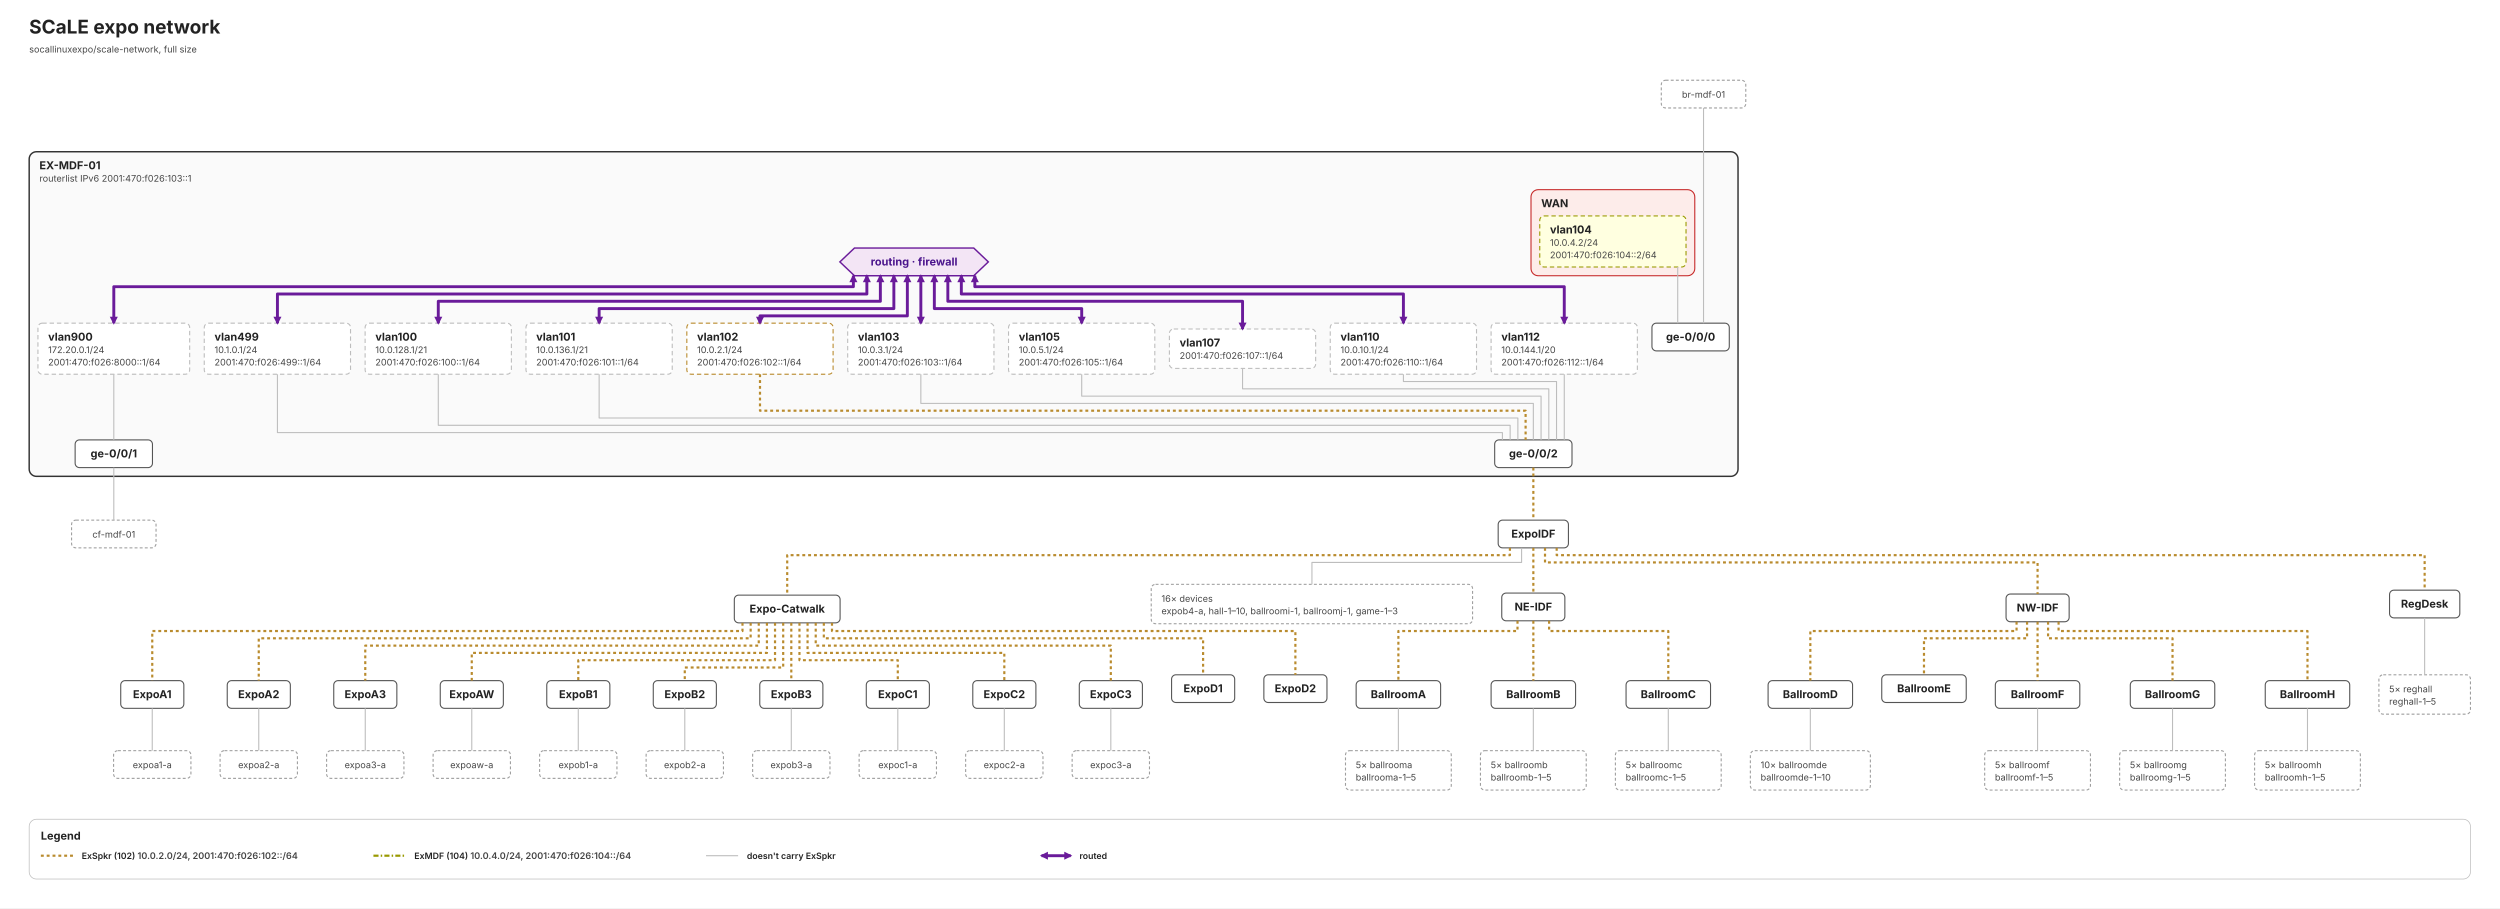
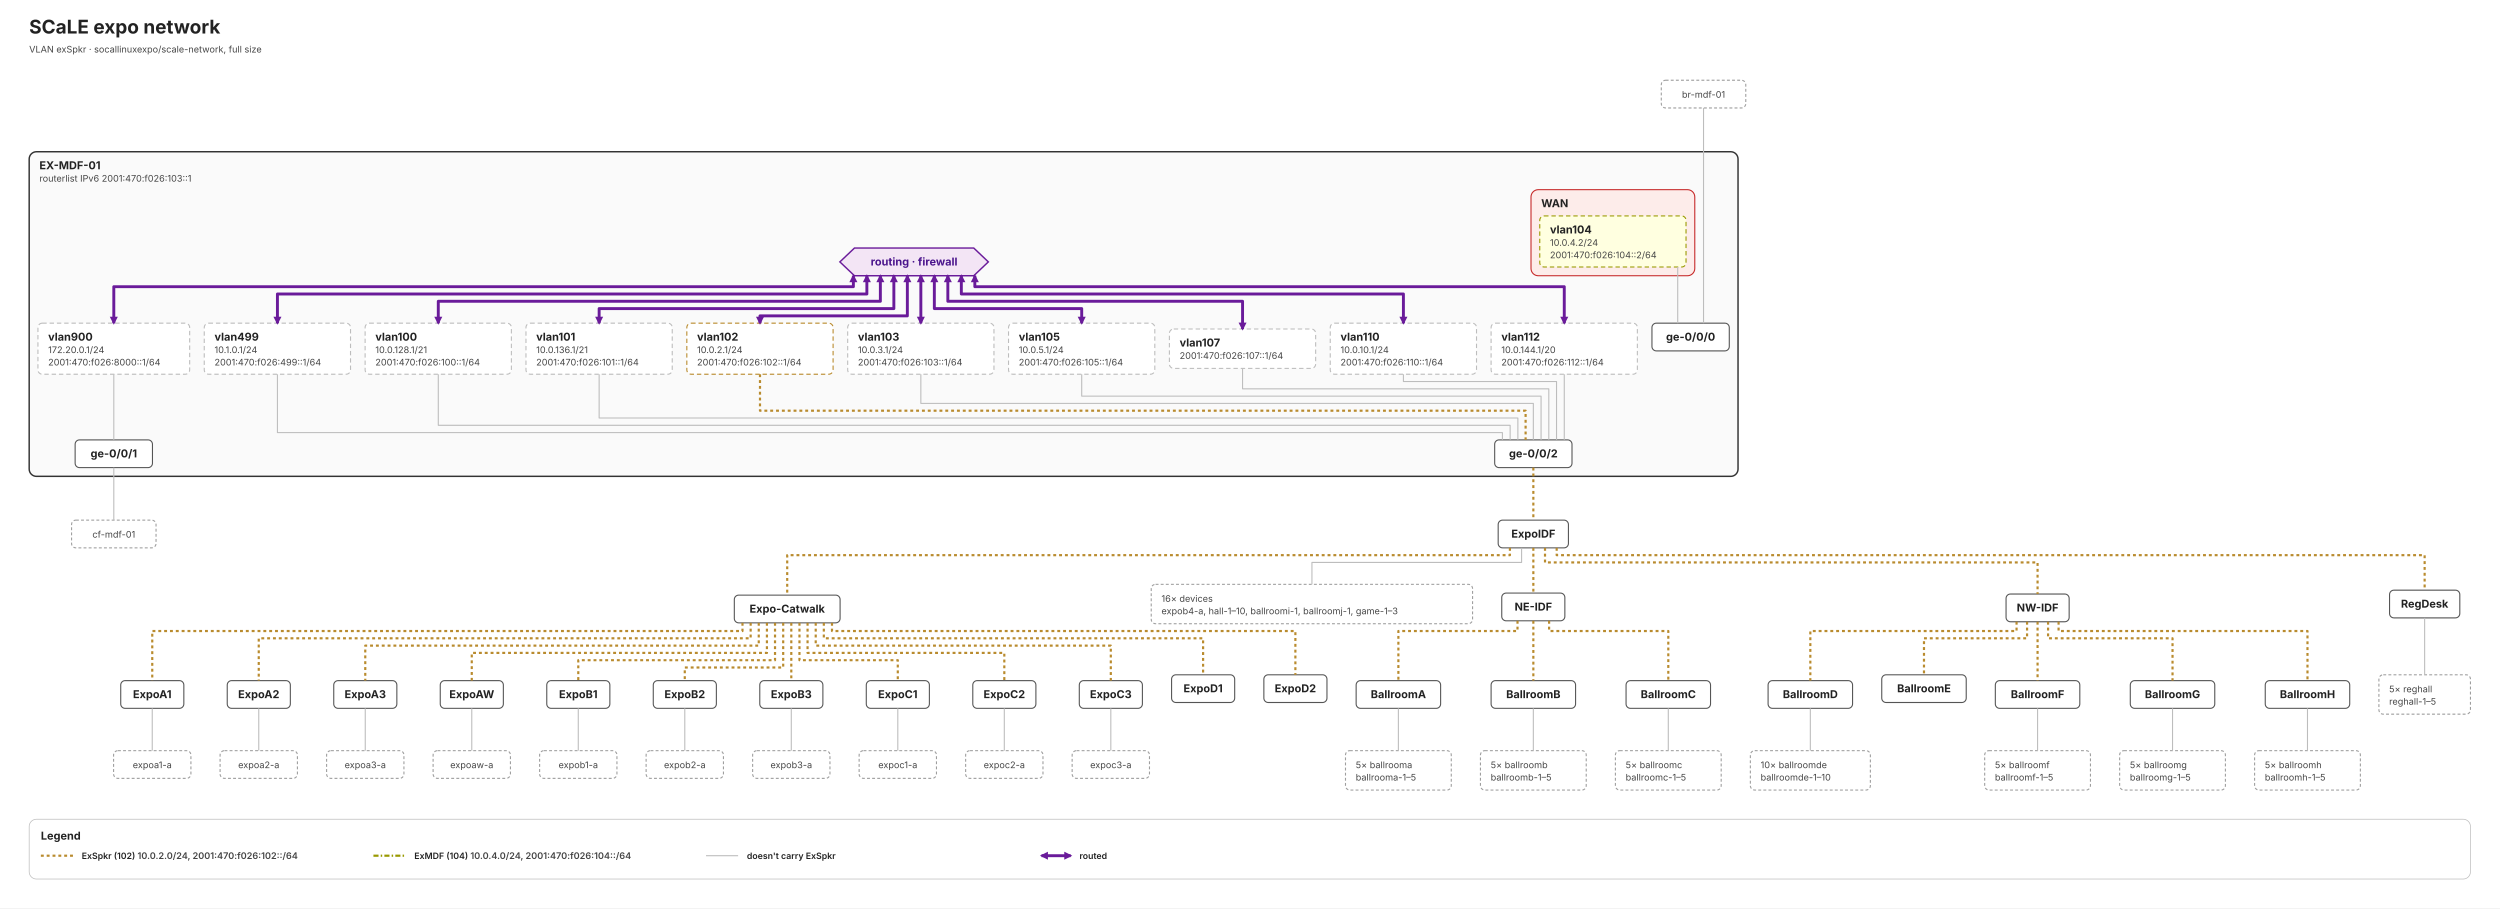
<svg xmlns="http://www.w3.org/2000/svg" width="3427" height="1245" viewBox="0 0 3427 1245" font-family="Inter, 'DejaVu Sans', Arial, sans-serif" font-size="14" fill="#222">
  <defs>
    <marker id="ap" viewBox="0 0 10 10" refX="8" refY="5" markerWidth="2.75" markerHeight="2.75" orient="auto-start-reverse">
      <path d="M0,0 L10,5 L0,10 z" fill="#6A1B9A" />
    </marker>
    <marker id="ab" viewBox="0 0 10 10" refX="9" refY="5" markerWidth="5.5" markerHeight="5.5" orient="auto">
      <path d="M0,0 L10,5 L0,10 z" fill="#1565C0" />
    </marker>
    <style>.h{font-weight:700;font-size:15px}.s{font-size:12.5px;fill:#444}.t{font-size:12px;font-weight:600}</style>
  </defs>
  <rect width="3427" height="1245" fill="#fff" />
  <text x="40" y="46" font-size="26" font-weight="700">SCaLE expo network</text>
-   <text x="40" y="72" class="s" font-size="14">socallinuxexpo/scale-network, full size</text>
+   <text x="40" y="72" class="s" font-size="14">VLAN exSpkr · socallinuxexpo/scale-network, full size</text>
  <rect x="2277.3" y="110" width="115.8" height="38" rx="6" fill="#fff" stroke="#9E9E9E" stroke-width="1.5" stroke-dasharray="4 3" />
  <rect x="40" y="208" width="2342.5" height="445" rx="10" fill="#FAFAFA" stroke="#333" stroke-width="2" />
  <rect x="2098.7" y="260" width="224.5" height="118" rx="10" fill="#FDECEA" stroke="#C62828" stroke-width="1.5" />
  <rect x="2110.7" y="296" width="200.5" height="70" rx="6" fill="#FFFFE0" stroke="#999900" stroke-width="1.5" stroke-dasharray="6 4" />
  <polygon points="1151.3,359 1171.3,340 1334.8,340 1354.8,359 1334.8,378 1171.3,378" fill="#F3E5F5" stroke="#6A1B9A" stroke-width="2" />
  <rect x="2264.5" y="443" width="106" height="38" rx="6" fill="#fff" stroke="#555" stroke-width="1.5" />
  <rect x="103" y="603" width="106" height="38" rx="6" fill="#fff" stroke="#555" stroke-width="1.5" />
  <rect x="2048.9" y="603" width="106" height="38" rx="6" fill="#fff" stroke="#555" stroke-width="1.5" />
  <rect x="52" y="443" width="208" height="70" rx="6" fill="#fff" stroke="#BDBDBD" stroke-width="1.5" stroke-dasharray="6 4" />
  <rect x="1162" y="443" width="200.5" height="70" rx="6" fill="#fff" stroke="#BDBDBD" stroke-width="1.5" stroke-dasharray="6 4" />
  <rect x="500.5" y="443" width="200.5" height="70" rx="6" fill="#fff" stroke="#BDBDBD" stroke-width="1.5" stroke-dasharray="6 4" />
  <rect x="721" y="443" width="200.5" height="70" rx="6" fill="#fff" stroke="#BDBDBD" stroke-width="1.5" stroke-dasharray="6 4" />
  <rect x="1823.5" y="443" width="200.5" height="70" rx="6" fill="#fff" stroke="#BDBDBD" stroke-width="1.5" stroke-dasharray="6 4" />
  <rect x="941.5" y="443" width="200.5" height="70" rx="6" fill="#fff" stroke="#B98B2E" stroke-width="1.5" stroke-dasharray="6 4" />
  <rect x="1382.5" y="443" width="200.5" height="70" rx="6" fill="#fff" stroke="#BDBDBD" stroke-width="1.5" stroke-dasharray="6 4" />
  <rect x="1603" y="451" width="200.5" height="54" rx="6" fill="#fff" stroke="#BDBDBD" stroke-width="1.5" stroke-dasharray="6 4" />
  <rect x="2044" y="443" width="200.5" height="70" rx="6" fill="#fff" stroke="#BDBDBD" stroke-width="1.5" stroke-dasharray="6 4" />
  <rect x="280" y="443" width="200.5" height="70" rx="6" fill="#fff" stroke="#BDBDBD" stroke-width="1.5" stroke-dasharray="6 4" />
  <rect x="98.1" y="713" width="115.8" height="38" rx="6" fill="#fff" stroke="#9E9E9E" stroke-width="1.5" stroke-dasharray="4 3" />
  <rect x="2749.9" y="814.3" width="86.5" height="38" rx="6" fill="#fff" stroke="#555" stroke-width="1.5" />
  <rect x="2058.6" y="813" width="86.5" height="38" rx="6" fill="#fff" stroke="#555" stroke-width="1.5" />
  <rect x="1006.6" y="815.8" width="145" height="38" rx="6" fill="#fff" stroke="#555" stroke-width="1.5" />
  <rect x="603.5" y="933" width="86.5" height="38" rx="6" fill="#fff" stroke="#555" stroke-width="1.5" />
  <rect x="311.5" y="933" width="86.5" height="38" rx="6" fill="#fff" stroke="#555" stroke-width="1.5" />
  <rect x="457.5" y="933" width="86.5" height="38" rx="6" fill="#fff" stroke="#555" stroke-width="1.5" />
  <rect x="1606" y="925" width="86.5" height="38" rx="6" fill="#fff" stroke="#555" stroke-width="1.5" />
  <rect x="1732.5" y="925" width="86.5" height="38" rx="6" fill="#fff" stroke="#555" stroke-width="1.5" />
  <rect x="749.5" y="933" width="86.5" height="38" rx="6" fill="#fff" stroke="#555" stroke-width="1.5" />
  <rect x="895.5" y="933" width="86.5" height="38" rx="6" fill="#fff" stroke="#555" stroke-width="1.5" />
  <rect x="1041.5" y="933" width="86.5" height="38" rx="6" fill="#fff" stroke="#555" stroke-width="1.5" />
  <rect x="165.5" y="933" width="86.5" height="38" rx="6" fill="#fff" stroke="#555" stroke-width="1.5" />
  <rect x="1187.5" y="933" width="86.5" height="38" rx="6" fill="#fff" stroke="#555" stroke-width="1.5" />
  <rect x="1333.5" y="933" width="86.5" height="38" rx="6" fill="#fff" stroke="#555" stroke-width="1.5" />
  <rect x="1479.5" y="933" width="86.5" height="38" rx="6" fill="#fff" stroke="#555" stroke-width="1.5" />
  <rect x="2044" y="933" width="115.8" height="38" rx="6" fill="#fff" stroke="#555" stroke-width="1.5" />
  <rect x="2229" y="933" width="115.8" height="38" rx="6" fill="#fff" stroke="#555" stroke-width="1.5" />
  <rect x="2423.7" y="933" width="115.8" height="38" rx="6" fill="#fff" stroke="#555" stroke-width="1.5" />
  <rect x="2735.2" y="933" width="115.8" height="38" rx="6" fill="#fff" stroke="#555" stroke-width="1.5" />
  <rect x="2579.5" y="925" width="115.8" height="38" rx="6" fill="#fff" stroke="#555" stroke-width="1.5" />
  <rect x="3105.2" y="933" width="115.8" height="38" rx="6" fill="#fff" stroke="#555" stroke-width="1.5" />
  <rect x="3275.6" y="809" width="96.3" height="38" rx="6" fill="#fff" stroke="#555" stroke-width="1.5" />
  <rect x="2053.7" y="713" width="96.3" height="38" rx="6" fill="#fff" stroke="#555" stroke-width="1.5" />
  <rect x="1859" y="933" width="115.8" height="38" rx="6" fill="#fff" stroke="#555" stroke-width="1.5" />
  <rect x="2920.2" y="933" width="115.8" height="38" rx="6" fill="#fff" stroke="#555" stroke-width="1.5" />
  <rect x="1578.1" y="801" width="440.5" height="54" rx="6" fill="#fff" stroke="#9E9E9E" stroke-width="1.5" stroke-dasharray="4 3" />
  <rect x="1844.4" y="1029" width="145" height="54" rx="6" fill="#fff" stroke="#9E9E9E" stroke-width="1.5" stroke-dasharray="4 3" />
  <rect x="2029.4" y="1029" width="145" height="54" rx="6" fill="#fff" stroke="#9E9E9E" stroke-width="1.5" stroke-dasharray="4 3" />
  <rect x="2214.4" y="1029" width="145" height="54" rx="6" fill="#fff" stroke="#9E9E9E" stroke-width="1.5" stroke-dasharray="4 3" />
  <rect x="2399.4" y="1029" width="164.5" height="54" rx="6" fill="#fff" stroke="#9E9E9E" stroke-width="1.5" stroke-dasharray="4 3" />
  <rect x="2720.6" y="1029" width="145" height="54" rx="6" fill="#fff" stroke="#9E9E9E" stroke-width="1.5" stroke-dasharray="4 3" />
  <rect x="2905.6" y="1029" width="145" height="54" rx="6" fill="#fff" stroke="#9E9E9E" stroke-width="1.5" stroke-dasharray="4 3" />
  <rect x="3090.6" y="1029" width="145" height="54" rx="6" fill="#fff" stroke="#9E9E9E" stroke-width="1.5" stroke-dasharray="4 3" />
  <rect x="593.7" y="1029" width="106" height="38" rx="6" fill="#fff" stroke="#9E9E9E" stroke-width="1.5" stroke-dasharray="4 3" />
  <rect x="155.7" y="1029" width="106" height="38" rx="6" fill="#fff" stroke="#9E9E9E" stroke-width="1.5" stroke-dasharray="4 3" />
  <rect x="301.7" y="1029" width="106" height="38" rx="6" fill="#fff" stroke="#9E9E9E" stroke-width="1.5" stroke-dasharray="4 3" />
  <rect x="1177.7" y="1029" width="106" height="38" rx="6" fill="#fff" stroke="#9E9E9E" stroke-width="1.5" stroke-dasharray="4 3" />
  <rect x="1323.7" y="1029" width="106" height="38" rx="6" fill="#fff" stroke="#9E9E9E" stroke-width="1.5" stroke-dasharray="4 3" />
  <rect x="739.7" y="1029" width="106" height="38" rx="6" fill="#fff" stroke="#9E9E9E" stroke-width="1.5" stroke-dasharray="4 3" />
  <rect x="885.7" y="1029" width="106" height="38" rx="6" fill="#fff" stroke="#9E9E9E" stroke-width="1.5" stroke-dasharray="4 3" />
  <rect x="447.7" y="1029" width="106" height="38" rx="6" fill="#fff" stroke="#9E9E9E" stroke-width="1.5" stroke-dasharray="4 3" />
  <rect x="1469.7" y="1029" width="106" height="38" rx="6" fill="#fff" stroke="#9E9E9E" stroke-width="1.5" stroke-dasharray="4 3" />
  <rect x="1031.7" y="1029" width="106" height="38" rx="6" fill="#fff" stroke="#9E9E9E" stroke-width="1.5" stroke-dasharray="4 3" />
  <rect x="3261" y="925" width="125.5" height="54" rx="6" fill="#fff" stroke="#9E9E9E" stroke-width="1.5" stroke-dasharray="4 3" />
  <path d="M2335.2,148 L2335.2,443" fill="none" stroke="#BDBDBD" stroke-width="1.5" stroke-linejoin="round" />
  <path d="M156,641 L156,713" fill="none" stroke="#BDBDBD" stroke-width="1.5" stroke-linejoin="round" />
  <path d="M2085.8,751 L2085.8,771 L1798.4,771 L1798.4,801" fill="none" stroke="#BDBDBD" stroke-width="1.5" stroke-linejoin="round" />
  <path d="M1916.9,971 L1916.9,1029" fill="none" stroke="#BDBDBD" stroke-width="1.5" stroke-linejoin="round" />
  <path d="M2101.9,971 L2101.9,1029" fill="none" stroke="#BDBDBD" stroke-width="1.5" stroke-linejoin="round" />
  <path d="M2286.9,971 L2286.9,1029" fill="none" stroke="#BDBDBD" stroke-width="1.5" stroke-linejoin="round" />
  <path d="M2481.6,971 L2481.6,1029" fill="none" stroke="#BDBDBD" stroke-width="1.5" stroke-linejoin="round" />
  <path d="M2793.1,971 L2793.1,1029" fill="none" stroke="#BDBDBD" stroke-width="1.5" stroke-linejoin="round" />
  <path d="M2978.1,971 L2978.1,1029" fill="none" stroke="#BDBDBD" stroke-width="1.5" stroke-linejoin="round" />
  <path d="M3163.1,971 L3163.1,1029" fill="none" stroke="#BDBDBD" stroke-width="1.5" stroke-linejoin="round" />
  <path d="M646.7,971 L646.7,1029" fill="none" stroke="#BDBDBD" stroke-width="1.5" stroke-linejoin="round" />
  <path d="M208.7,971 L208.7,1029" fill="none" stroke="#BDBDBD" stroke-width="1.5" stroke-linejoin="round" />
  <path d="M354.7,971 L354.7,1029" fill="none" stroke="#BDBDBD" stroke-width="1.5" stroke-linejoin="round" />
  <path d="M1230.7,971 L1230.7,1029" fill="none" stroke="#BDBDBD" stroke-width="1.5" stroke-linejoin="round" />
  <path d="M1376.7,971 L1376.7,1029" fill="none" stroke="#BDBDBD" stroke-width="1.5" stroke-linejoin="round" />
  <path d="M792.7,971 L792.7,1029" fill="none" stroke="#BDBDBD" stroke-width="1.5" stroke-linejoin="round" />
  <path d="M938.7,971 L938.7,1029" fill="none" stroke="#BDBDBD" stroke-width="1.5" stroke-linejoin="round" />
  <path d="M500.7,971 L500.7,1029" fill="none" stroke="#BDBDBD" stroke-width="1.5" stroke-linejoin="round" />
  <path d="M1522.7,971 L1522.7,1029" fill="none" stroke="#BDBDBD" stroke-width="1.5" stroke-linejoin="round" />
  <path d="M1084.7,971 L1084.7,1029" fill="none" stroke="#BDBDBD" stroke-width="1.5" stroke-linejoin="round" />
  <path d="M3323.7,847 L3323.7,925" fill="none" stroke="#BDBDBD" stroke-width="1.5" stroke-linejoin="round" />
  <path d="M2299.8,366 L2299.8,443" fill="none" stroke="#BDBDBD" stroke-width="1.5" stroke-linejoin="round" />
  <path d="M156,513 L156,603" fill="none" stroke="#BDBDBD" stroke-width="1.5" stroke-linejoin="round" />
  <path d="M1262.3,513 L1262.3,553 L2101.9,553 L2101.9,603" fill="none" stroke="#BDBDBD" stroke-width="1.5" stroke-linejoin="round" />
  <path d="M600.8,513 L600.8,583 L2070.1,583 L2070.1,603" fill="none" stroke="#BDBDBD" stroke-width="1.5" stroke-linejoin="round" />
  <path d="M821.3,513 L821.3,573 L2080.7,573 L2080.7,603" fill="none" stroke="#BDBDBD" stroke-width="1.5" stroke-linejoin="round" />
  <path d="M1923.8,513 L1923.8,523 L2133.7,523 L2133.7,603" fill="none" stroke="#BDBDBD" stroke-width="1.5" stroke-linejoin="round" />
  <path d="M1482.8,513 L1482.8,543 L2112.5,543 L2112.5,603" fill="none" stroke="#BDBDBD" stroke-width="1.5" stroke-linejoin="round" />
  <path d="M1703.3,505 L1703.3,533 L2123.1,533 L2123.1,603" fill="none" stroke="#BDBDBD" stroke-width="1.5" stroke-linejoin="round" />
  <path d="M2144.3,513 L2144.3,603" fill="none" stroke="#BDBDBD" stroke-width="1.5" stroke-linejoin="round" />
  <path d="M380.3,513 L380.3,593 L2059.5,593 L2059.5,603" fill="none" stroke="#BDBDBD" stroke-width="1.5" stroke-linejoin="round" />
  <path d="M2117.9,751 L2117.9,771 L2793.1,771 L2793.1,814.3" fill="none" stroke="#B98B2E" stroke-width="3" stroke-dasharray="4 4" stroke-linejoin="round" />
  <path d="M2101.9,751 L2101.9,813" fill="none" stroke="#B98B2E" stroke-width="3" stroke-dasharray="4 4" stroke-linejoin="round" />
  <path d="M2069.8,751 L2069.8,761 L1079.1,761 L1079.1,815.8" fill="none" stroke="#B98B2E" stroke-width="3" stroke-dasharray="4 4" stroke-linejoin="round" />
  <path d="M1051.3,853.8 L1051.3,895 L646.7,895 L646.7,933" fill="none" stroke="#B98B2E" stroke-width="3" stroke-dasharray="4 4" stroke-linejoin="round" />
  <path d="M1029,853.8 L1029,875 L354.7,875 L354.7,933" fill="none" stroke="#B98B2E" stroke-width="3" stroke-dasharray="4 4" stroke-linejoin="round" />
  <path d="M1040.1,853.8 L1040.1,885 L500.7,885 L500.7,933" fill="none" stroke="#B98B2E" stroke-width="3" stroke-dasharray="4 4" stroke-linejoin="round" />
  <path d="M1129.3,853.8 L1129.3,875 L1649.2,875 L1649.2,925" fill="none" stroke="#B98B2E" stroke-width="3" stroke-dasharray="4 4" stroke-linejoin="round" />
  <path d="M1140.5,853.8 L1140.5,865 L1775.7,865 L1775.7,925" fill="none" stroke="#B98B2E" stroke-width="3" stroke-dasharray="4 4" stroke-linejoin="round" />
  <path d="M1062.4,853.8 L1062.4,905 L792.7,905 L792.7,933" fill="none" stroke="#B98B2E" stroke-width="3" stroke-dasharray="4 4" stroke-linejoin="round" />
  <path d="M1073.6,853.8 L1073.6,915 L938.7,915 L938.7,933" fill="none" stroke="#B98B2E" stroke-width="3" stroke-dasharray="4 4" stroke-linejoin="round" />
  <path d="M1084.7,853.8 L1084.7,933" fill="none" stroke="#B98B2E" stroke-width="3" stroke-dasharray="4 4" stroke-linejoin="round" />
  <path d="M1017.8,853.8 L1017.8,865 L208.7,865 L208.7,933" fill="none" stroke="#B98B2E" stroke-width="3" stroke-dasharray="4 4" stroke-linejoin="round" />
  <path d="M1095.9,853.8 L1095.9,905 L1230.7,905 L1230.7,933" fill="none" stroke="#B98B2E" stroke-width="3" stroke-dasharray="4 4" stroke-linejoin="round" />
  <path d="M1107,853.8 L1107,895 L1376.7,895 L1376.7,933" fill="none" stroke="#B98B2E" stroke-width="3" stroke-dasharray="4 4" stroke-linejoin="round" />
  <path d="M1118.2,853.8 L1118.2,885 L1522.7,885 L1522.7,933" fill="none" stroke="#B98B2E" stroke-width="3" stroke-dasharray="4 4" stroke-linejoin="round" />
  <path d="M2101.9,851 L2101.9,933" fill="none" stroke="#B98B2E" stroke-width="3" stroke-dasharray="4 4" stroke-linejoin="round" />
  <path d="M2123.5,851 L2123.5,865 L2286.9,865 L2286.9,933" fill="none" stroke="#B98B2E" stroke-width="3" stroke-dasharray="4 4" stroke-linejoin="round" />
  <path d="M2764.3,852.3 L2764.3,865 L2481.6,865 L2481.6,933" fill="none" stroke="#B98B2E" stroke-width="3" stroke-dasharray="4 4" stroke-linejoin="round" />
  <path d="M2793.1,852.3 L2793.1,933" fill="none" stroke="#B98B2E" stroke-width="3" stroke-dasharray="4 4" stroke-linejoin="round" />
  <path d="M2778.7,852.3 L2778.7,875 L2637.4,875 L2637.4,925" fill="none" stroke="#B98B2E" stroke-width="3" stroke-dasharray="4 4" stroke-linejoin="round" />
  <path d="M2821.9,852.3 L2821.9,865 L3163.1,865 L3163.1,933" fill="none" stroke="#B98B2E" stroke-width="3" stroke-dasharray="4 4" stroke-linejoin="round" />
  <path d="M2133.9,751 L2133.9,761 L3323.7,761 L3323.7,809" fill="none" stroke="#B98B2E" stroke-width="3" stroke-dasharray="4 4" stroke-linejoin="round" />
  <path d="M2101.9,641 L2101.9,713" fill="none" stroke="#B98B2E" stroke-width="3" stroke-dasharray="4 4" stroke-linejoin="round" />
  <path d="M2080.2,851 L2080.2,865 L1916.9,865 L1916.9,933" fill="none" stroke="#B98B2E" stroke-width="3" stroke-dasharray="4 4" stroke-linejoin="round" />
  <path d="M2807.5,852.3 L2807.5,875 L2978.1,875 L2978.1,933" fill="none" stroke="#B98B2E" stroke-width="3" stroke-dasharray="4 4" stroke-linejoin="round" />
  <path d="M1041.8,513 L1041.8,563 L2091.3,563 L2091.3,603" fill="none" stroke="#B98B2E" stroke-width="3" stroke-dasharray="4 4" stroke-linejoin="round" />
  <path d="M1169.8,378 L1169.8,393 L156,393 L156,443" fill="none" stroke="#6A1B9A" stroke-width="4" stroke-linejoin="round" marker-start="url(#ap)" marker-end="url(#ap)" />
  <path d="M1262.3,378 L1262.3,443" fill="none" stroke="#6A1B9A" stroke-width="4" stroke-linejoin="round" marker-start="url(#ap)" marker-end="url(#ap)" />
  <path d="M1206.8,378 L1206.8,413 L600.8,413 L600.8,443" fill="none" stroke="#6A1B9A" stroke-width="4" stroke-linejoin="round" marker-start="url(#ap)" marker-end="url(#ap)" />
  <path d="M1225.3,378 L1225.3,423 L821.3,423 L821.3,443" fill="none" stroke="#6A1B9A" stroke-width="4" stroke-linejoin="round" marker-start="url(#ap)" marker-end="url(#ap)" />
  <path d="M1317.8,378 L1317.8,403 L1923.8,403 L1923.8,443" fill="none" stroke="#6A1B9A" stroke-width="4" stroke-linejoin="round" marker-start="url(#ap)" marker-end="url(#ap)" />
  <path d="M1243.8,378 L1243.8,433 L1041.8,433 L1041.8,443" fill="none" stroke="#6A1B9A" stroke-width="4" stroke-linejoin="round" marker-start="url(#ap)" marker-end="url(#ap)" />
  <path d="M1280.8,378 L1280.8,423 L1482.8,423 L1482.8,443" fill="none" stroke="#6A1B9A" stroke-width="4" stroke-linejoin="round" marker-start="url(#ap)" marker-end="url(#ap)" />
  <path d="M1299.3,378 L1299.3,413 L1703.3,413 L1703.3,451" fill="none" stroke="#6A1B9A" stroke-width="4" stroke-linejoin="round" marker-start="url(#ap)" marker-end="url(#ap)" />
  <path d="M1336.3,378 L1336.3,393 L2144.3,393 L2144.3,443" fill="none" stroke="#6A1B9A" stroke-width="4" stroke-linejoin="round" marker-start="url(#ap)" marker-end="url(#ap)" />
  <path d="M1188.3,378 L1188.3,403 L380.3,403 L380.3,443" fill="none" stroke="#6A1B9A" stroke-width="4" stroke-linejoin="round" marker-start="url(#ap)" marker-end="url(#ap)" />
  <text x="2335.2" y="134" class="s" text-anchor="middle" stroke="#fff" stroke-width="3" stroke-linejoin="round" paint-order="stroke">br-mdf-01</text>
  <text x="54" y="232" class="h" stroke="#FAFAFA" stroke-width="7" stroke-linejoin="round" paint-order="stroke">EX-MDF-01</text>
  <text x="54" y="249" class="s" stroke="#FAFAFA" stroke-width="7" stroke-linejoin="round" paint-order="stroke">routerlist IPv6 2001:470:f026:103::1</text>
  <text x="2112.7" y="284" class="h" stroke="#FDECEA" stroke-width="7" stroke-linejoin="round" paint-order="stroke">WAN</text>
  <text x="2124.7" y="320" class="h" stroke="#FFFFE0" stroke-width="3" stroke-linejoin="round" paint-order="stroke">vlan104</text>
  <text x="2124.7" y="337" class="s" stroke="#FFFFE0" stroke-width="3" stroke-linejoin="round" paint-order="stroke">10.0.4.2/24</text>
  <text x="2124.7" y="354" class="s" stroke="#FFFFE0" stroke-width="3" stroke-linejoin="round" paint-order="stroke">2001:470:f026:104::2/64</text>
  <text x="1253" y="364" class="h" text-anchor="middle" fill="#4A148C" stroke="#F3E5F5" stroke-width="3" stroke-linejoin="round" paint-order="stroke">routing · firewall</text>
  <text x="2317.5" y="467" class="h" text-anchor="middle" stroke="#fff" stroke-width="3" stroke-linejoin="round" paint-order="stroke">ge-0/0/0</text>
  <text x="156" y="627" class="h" text-anchor="middle" stroke="#fff" stroke-width="3" stroke-linejoin="round" paint-order="stroke">ge-0/0/1</text>
  <text x="2101.9" y="627" class="h" text-anchor="middle" stroke="#fff" stroke-width="3" stroke-linejoin="round" paint-order="stroke">ge-0/0/2</text>
  <text x="66" y="467" class="h" stroke="#fff" stroke-width="3" stroke-linejoin="round" paint-order="stroke">vlan900</text>
  <text x="66" y="484" class="s" stroke="#fff" stroke-width="3" stroke-linejoin="round" paint-order="stroke">172.20.0.1/24</text>
  <text x="66" y="501" class="s" stroke="#fff" stroke-width="3" stroke-linejoin="round" paint-order="stroke">2001:470:f026:8000::1/64</text>
  <text x="1176" y="467" class="h" stroke="#fff" stroke-width="3" stroke-linejoin="round" paint-order="stroke">vlan103</text>
  <text x="1176" y="484" class="s" stroke="#fff" stroke-width="3" stroke-linejoin="round" paint-order="stroke">10.0.3.1/24</text>
  <text x="1176" y="501" class="s" stroke="#fff" stroke-width="3" stroke-linejoin="round" paint-order="stroke">2001:470:f026:103::1/64</text>
  <text x="514.5" y="467" class="h" stroke="#fff" stroke-width="3" stroke-linejoin="round" paint-order="stroke">vlan100</text>
  <text x="514.5" y="484" class="s" stroke="#fff" stroke-width="3" stroke-linejoin="round" paint-order="stroke">10.0.128.1/21</text>
  <text x="514.5" y="501" class="s" stroke="#fff" stroke-width="3" stroke-linejoin="round" paint-order="stroke">2001:470:f026:100::1/64</text>
  <text x="735" y="467" class="h" stroke="#fff" stroke-width="3" stroke-linejoin="round" paint-order="stroke">vlan101</text>
  <text x="735" y="484" class="s" stroke="#fff" stroke-width="3" stroke-linejoin="round" paint-order="stroke">10.0.136.1/21</text>
  <text x="735" y="501" class="s" stroke="#fff" stroke-width="3" stroke-linejoin="round" paint-order="stroke">2001:470:f026:101::1/64</text>
  <text x="1837.5" y="467" class="h" stroke="#fff" stroke-width="3" stroke-linejoin="round" paint-order="stroke">vlan110</text>
  <text x="1837.5" y="484" class="s" stroke="#fff" stroke-width="3" stroke-linejoin="round" paint-order="stroke">10.0.10.1/24</text>
  <text x="1837.5" y="501" class="s" stroke="#fff" stroke-width="3" stroke-linejoin="round" paint-order="stroke">2001:470:f026:110::1/64</text>
  <text x="955.5" y="467" class="h" stroke="#fff" stroke-width="3" stroke-linejoin="round" paint-order="stroke">vlan102</text>
  <text x="955.5" y="484" class="s" stroke="#fff" stroke-width="3" stroke-linejoin="round" paint-order="stroke">10.0.2.1/24</text>
  <text x="955.5" y="501" class="s" stroke="#fff" stroke-width="3" stroke-linejoin="round" paint-order="stroke">2001:470:f026:102::1/64</text>
  <text x="1396.5" y="467" class="h" stroke="#fff" stroke-width="3" stroke-linejoin="round" paint-order="stroke">vlan105</text>
  <text x="1396.5" y="484" class="s" stroke="#fff" stroke-width="3" stroke-linejoin="round" paint-order="stroke">10.0.5.1/24</text>
  <text x="1396.5" y="501" class="s" stroke="#fff" stroke-width="3" stroke-linejoin="round" paint-order="stroke">2001:470:f026:105::1/64</text>
  <text x="1617" y="475" class="h" stroke="#fff" stroke-width="3" stroke-linejoin="round" paint-order="stroke">vlan107</text>
  <text x="1617" y="492" class="s" stroke="#fff" stroke-width="3" stroke-linejoin="round" paint-order="stroke">2001:470:f026:107::1/64</text>
  <text x="2058" y="467" class="h" stroke="#fff" stroke-width="3" stroke-linejoin="round" paint-order="stroke">vlan112</text>
  <text x="2058" y="484" class="s" stroke="#fff" stroke-width="3" stroke-linejoin="round" paint-order="stroke">10.0.144.1/20</text>
  <text x="2058" y="501" class="s" stroke="#fff" stroke-width="3" stroke-linejoin="round" paint-order="stroke">2001:470:f026:112::1/64</text>
  <text x="294" y="467" class="h" stroke="#fff" stroke-width="3" stroke-linejoin="round" paint-order="stroke">vlan499</text>
  <text x="294" y="484" class="s" stroke="#fff" stroke-width="3" stroke-linejoin="round" paint-order="stroke">10.1.0.1/24</text>
  <text x="294" y="501" class="s" stroke="#fff" stroke-width="3" stroke-linejoin="round" paint-order="stroke">2001:470:f026:499::1/64</text>
  <text x="156" y="737" class="s" text-anchor="middle" stroke="#fff" stroke-width="3" stroke-linejoin="round" paint-order="stroke">cf-mdf-01</text>
  <text x="2793.1" y="838.3" class="h" text-anchor="middle" stroke="#fff" stroke-width="3" stroke-linejoin="round" paint-order="stroke">NW-IDF</text>
  <text x="2101.9" y="837" class="h" text-anchor="middle" stroke="#fff" stroke-width="3" stroke-linejoin="round" paint-order="stroke">NE-IDF</text>
  <text x="1079.1" y="839.8" class="h" text-anchor="middle" stroke="#fff" stroke-width="3" stroke-linejoin="round" paint-order="stroke">Expo-Catwalk</text>
  <text x="646.7" y="957" class="h" text-anchor="middle" stroke="#fff" stroke-width="3" stroke-linejoin="round" paint-order="stroke">ExpoAW</text>
  <text x="354.7" y="957" class="h" text-anchor="middle" stroke="#fff" stroke-width="3" stroke-linejoin="round" paint-order="stroke">ExpoA2</text>
  <text x="500.7" y="957" class="h" text-anchor="middle" stroke="#fff" stroke-width="3" stroke-linejoin="round" paint-order="stroke">ExpoA3</text>
  <text x="1649.2" y="949" class="h" text-anchor="middle" stroke="#fff" stroke-width="3" stroke-linejoin="round" paint-order="stroke">ExpoD1</text>
  <text x="1775.7" y="949" class="h" text-anchor="middle" stroke="#fff" stroke-width="3" stroke-linejoin="round" paint-order="stroke">ExpoD2</text>
  <text x="792.7" y="957" class="h" text-anchor="middle" stroke="#fff" stroke-width="3" stroke-linejoin="round" paint-order="stroke">ExpoB1</text>
  <text x="938.7" y="957" class="h" text-anchor="middle" stroke="#fff" stroke-width="3" stroke-linejoin="round" paint-order="stroke">ExpoB2</text>
  <text x="1084.7" y="957" class="h" text-anchor="middle" stroke="#fff" stroke-width="3" stroke-linejoin="round" paint-order="stroke">ExpoB3</text>
  <text x="208.7" y="957" class="h" text-anchor="middle" stroke="#fff" stroke-width="3" stroke-linejoin="round" paint-order="stroke">ExpoA1</text>
  <text x="1230.7" y="957" class="h" text-anchor="middle" stroke="#fff" stroke-width="3" stroke-linejoin="round" paint-order="stroke">ExpoC1</text>
  <text x="1376.7" y="957" class="h" text-anchor="middle" stroke="#fff" stroke-width="3" stroke-linejoin="round" paint-order="stroke">ExpoC2</text>
  <text x="1522.7" y="957" class="h" text-anchor="middle" stroke="#fff" stroke-width="3" stroke-linejoin="round" paint-order="stroke">ExpoC3</text>
  <text x="2101.9" y="957" class="h" text-anchor="middle" stroke="#fff" stroke-width="3" stroke-linejoin="round" paint-order="stroke">BallroomB</text>
  <text x="2286.9" y="957" class="h" text-anchor="middle" stroke="#fff" stroke-width="3" stroke-linejoin="round" paint-order="stroke">BallroomC</text>
  <text x="2481.6" y="957" class="h" text-anchor="middle" stroke="#fff" stroke-width="3" stroke-linejoin="round" paint-order="stroke">BallroomD</text>
  <text x="2793.1" y="957" class="h" text-anchor="middle" stroke="#fff" stroke-width="3" stroke-linejoin="round" paint-order="stroke">BallroomF</text>
  <text x="2637.4" y="949" class="h" text-anchor="middle" stroke="#fff" stroke-width="3" stroke-linejoin="round" paint-order="stroke">BallroomE</text>
  <text x="3163.1" y="957" class="h" text-anchor="middle" stroke="#fff" stroke-width="3" stroke-linejoin="round" paint-order="stroke">BallroomH</text>
  <text x="3323.7" y="833" class="h" text-anchor="middle" stroke="#fff" stroke-width="3" stroke-linejoin="round" paint-order="stroke">RegDesk</text>
  <text x="2101.9" y="737" class="h" text-anchor="middle" stroke="#fff" stroke-width="3" stroke-linejoin="round" paint-order="stroke">ExpoIDF</text>
  <text x="1916.9" y="957" class="h" text-anchor="middle" stroke="#fff" stroke-width="3" stroke-linejoin="round" paint-order="stroke">BallroomA</text>
  <text x="2978.1" y="957" class="h" text-anchor="middle" stroke="#fff" stroke-width="3" stroke-linejoin="round" paint-order="stroke">BallroomG</text>
  <text x="1592.1" y="825" class="s" stroke="#fff" stroke-width="3" stroke-linejoin="round" paint-order="stroke">16× devices</text>
  <text x="1592.1" y="842" class="s" stroke="#fff" stroke-width="3" stroke-linejoin="round" paint-order="stroke">expob4-a, hall-1–10, ballroomi-1, ballroomj-1, game-1–3</text>
  <text x="1858.4" y="1053" class="s" stroke="#fff" stroke-width="3" stroke-linejoin="round" paint-order="stroke">5× ballrooma</text>
  <text x="1858.4" y="1070" class="s" stroke="#fff" stroke-width="3" stroke-linejoin="round" paint-order="stroke">ballrooma-1–5</text>
  <text x="2043.4" y="1053" class="s" stroke="#fff" stroke-width="3" stroke-linejoin="round" paint-order="stroke">5× ballroomb</text>
  <text x="2043.4" y="1070" class="s" stroke="#fff" stroke-width="3" stroke-linejoin="round" paint-order="stroke">ballroomb-1–5</text>
  <text x="2228.4" y="1053" class="s" stroke="#fff" stroke-width="3" stroke-linejoin="round" paint-order="stroke">5× ballroomc</text>
  <text x="2228.4" y="1070" class="s" stroke="#fff" stroke-width="3" stroke-linejoin="round" paint-order="stroke">ballroomc-1–5</text>
  <text x="2413.4" y="1053" class="s" stroke="#fff" stroke-width="3" stroke-linejoin="round" paint-order="stroke">10× ballroomde</text>
  <text x="2413.4" y="1070" class="s" stroke="#fff" stroke-width="3" stroke-linejoin="round" paint-order="stroke">ballroomde-1–10</text>
  <text x="2734.6" y="1053" class="s" stroke="#fff" stroke-width="3" stroke-linejoin="round" paint-order="stroke">5× ballroomf</text>
  <text x="2734.6" y="1070" class="s" stroke="#fff" stroke-width="3" stroke-linejoin="round" paint-order="stroke">ballroomf-1–5</text>
  <text x="2919.6" y="1053" class="s" stroke="#fff" stroke-width="3" stroke-linejoin="round" paint-order="stroke">5× ballroomg</text>
  <text x="2919.6" y="1070" class="s" stroke="#fff" stroke-width="3" stroke-linejoin="round" paint-order="stroke">ballroomg-1–5</text>
  <text x="3104.6" y="1053" class="s" stroke="#fff" stroke-width="3" stroke-linejoin="round" paint-order="stroke">5× ballroomh</text>
  <text x="3104.6" y="1070" class="s" stroke="#fff" stroke-width="3" stroke-linejoin="round" paint-order="stroke">ballroomh-1–5</text>
  <text x="646.7" y="1053" class="s" text-anchor="middle" stroke="#fff" stroke-width="3" stroke-linejoin="round" paint-order="stroke">expoaw-a</text>
  <text x="208.7" y="1053" class="s" text-anchor="middle" stroke="#fff" stroke-width="3" stroke-linejoin="round" paint-order="stroke">expoa1-a</text>
  <text x="354.7" y="1053" class="s" text-anchor="middle" stroke="#fff" stroke-width="3" stroke-linejoin="round" paint-order="stroke">expoa2-a</text>
  <text x="1230.7" y="1053" class="s" text-anchor="middle" stroke="#fff" stroke-width="3" stroke-linejoin="round" paint-order="stroke">expoc1-a</text>
  <text x="1376.7" y="1053" class="s" text-anchor="middle" stroke="#fff" stroke-width="3" stroke-linejoin="round" paint-order="stroke">expoc2-a</text>
  <text x="792.7" y="1053" class="s" text-anchor="middle" stroke="#fff" stroke-width="3" stroke-linejoin="round" paint-order="stroke">expob1-a</text>
  <text x="938.7" y="1053" class="s" text-anchor="middle" stroke="#fff" stroke-width="3" stroke-linejoin="round" paint-order="stroke">expob2-a</text>
  <text x="500.7" y="1053" class="s" text-anchor="middle" stroke="#fff" stroke-width="3" stroke-linejoin="round" paint-order="stroke">expoa3-a</text>
  <text x="1522.7" y="1053" class="s" text-anchor="middle" stroke="#fff" stroke-width="3" stroke-linejoin="round" paint-order="stroke">expoc3-a</text>
  <text x="1084.7" y="1053" class="s" text-anchor="middle" stroke="#fff" stroke-width="3" stroke-linejoin="round" paint-order="stroke">expob3-a</text>
  <text x="3275" y="949" class="s" stroke="#fff" stroke-width="3" stroke-linejoin="round" paint-order="stroke">5× reghall</text>
  <text x="3275" y="966" class="s" stroke="#fff" stroke-width="3" stroke-linejoin="round" paint-order="stroke">reghall-1–5</text>
  <g class="legend">
    <rect x="40" y="1123" width="3346.5" height="82" rx="10" fill="#fff" stroke="#BDBDBD" stroke-width="1" />
    <text x="56" y="1151" class="h">Legend</text>
    <path d="M56,1173 L100,1173" fill="none" stroke="#B98B2E" stroke-width="3" stroke-dasharray="4 4" />
    <text x="112" y="1177.5" class="t">ExSpkr (102) <tspan class="s">10.0.2.0/24, 2001:470:f026:102::/64</tspan>
    </text>
    <path d="M511.9,1173 L555.9,1173" fill="none" stroke="#999900" stroke-width="3" stroke-dasharray="7 3 2 3" />
    <text x="567.9" y="1177.5" class="t">ExMDF (104) <tspan class="s">10.0.4.0/24, 2001:470:f026:104::/64</tspan>
    </text>
    <path d="M967.8,1173 L1011.8,1173" fill="none" stroke="#BDBDBD" stroke-width="1.5" />
    <text x="1023.8" y="1177.5" class="t">doesn't carry ExSpkr</text>
    <path d="M1427.7,1173 L1467.7,1173" fill="none" stroke="#6A1B9A" stroke-width="4" marker-start="url(#ap)" marker-end="url(#ap)" />
    <text x="1479.7" y="1177.5" class="t">routed</text>
  </g>
</svg>
